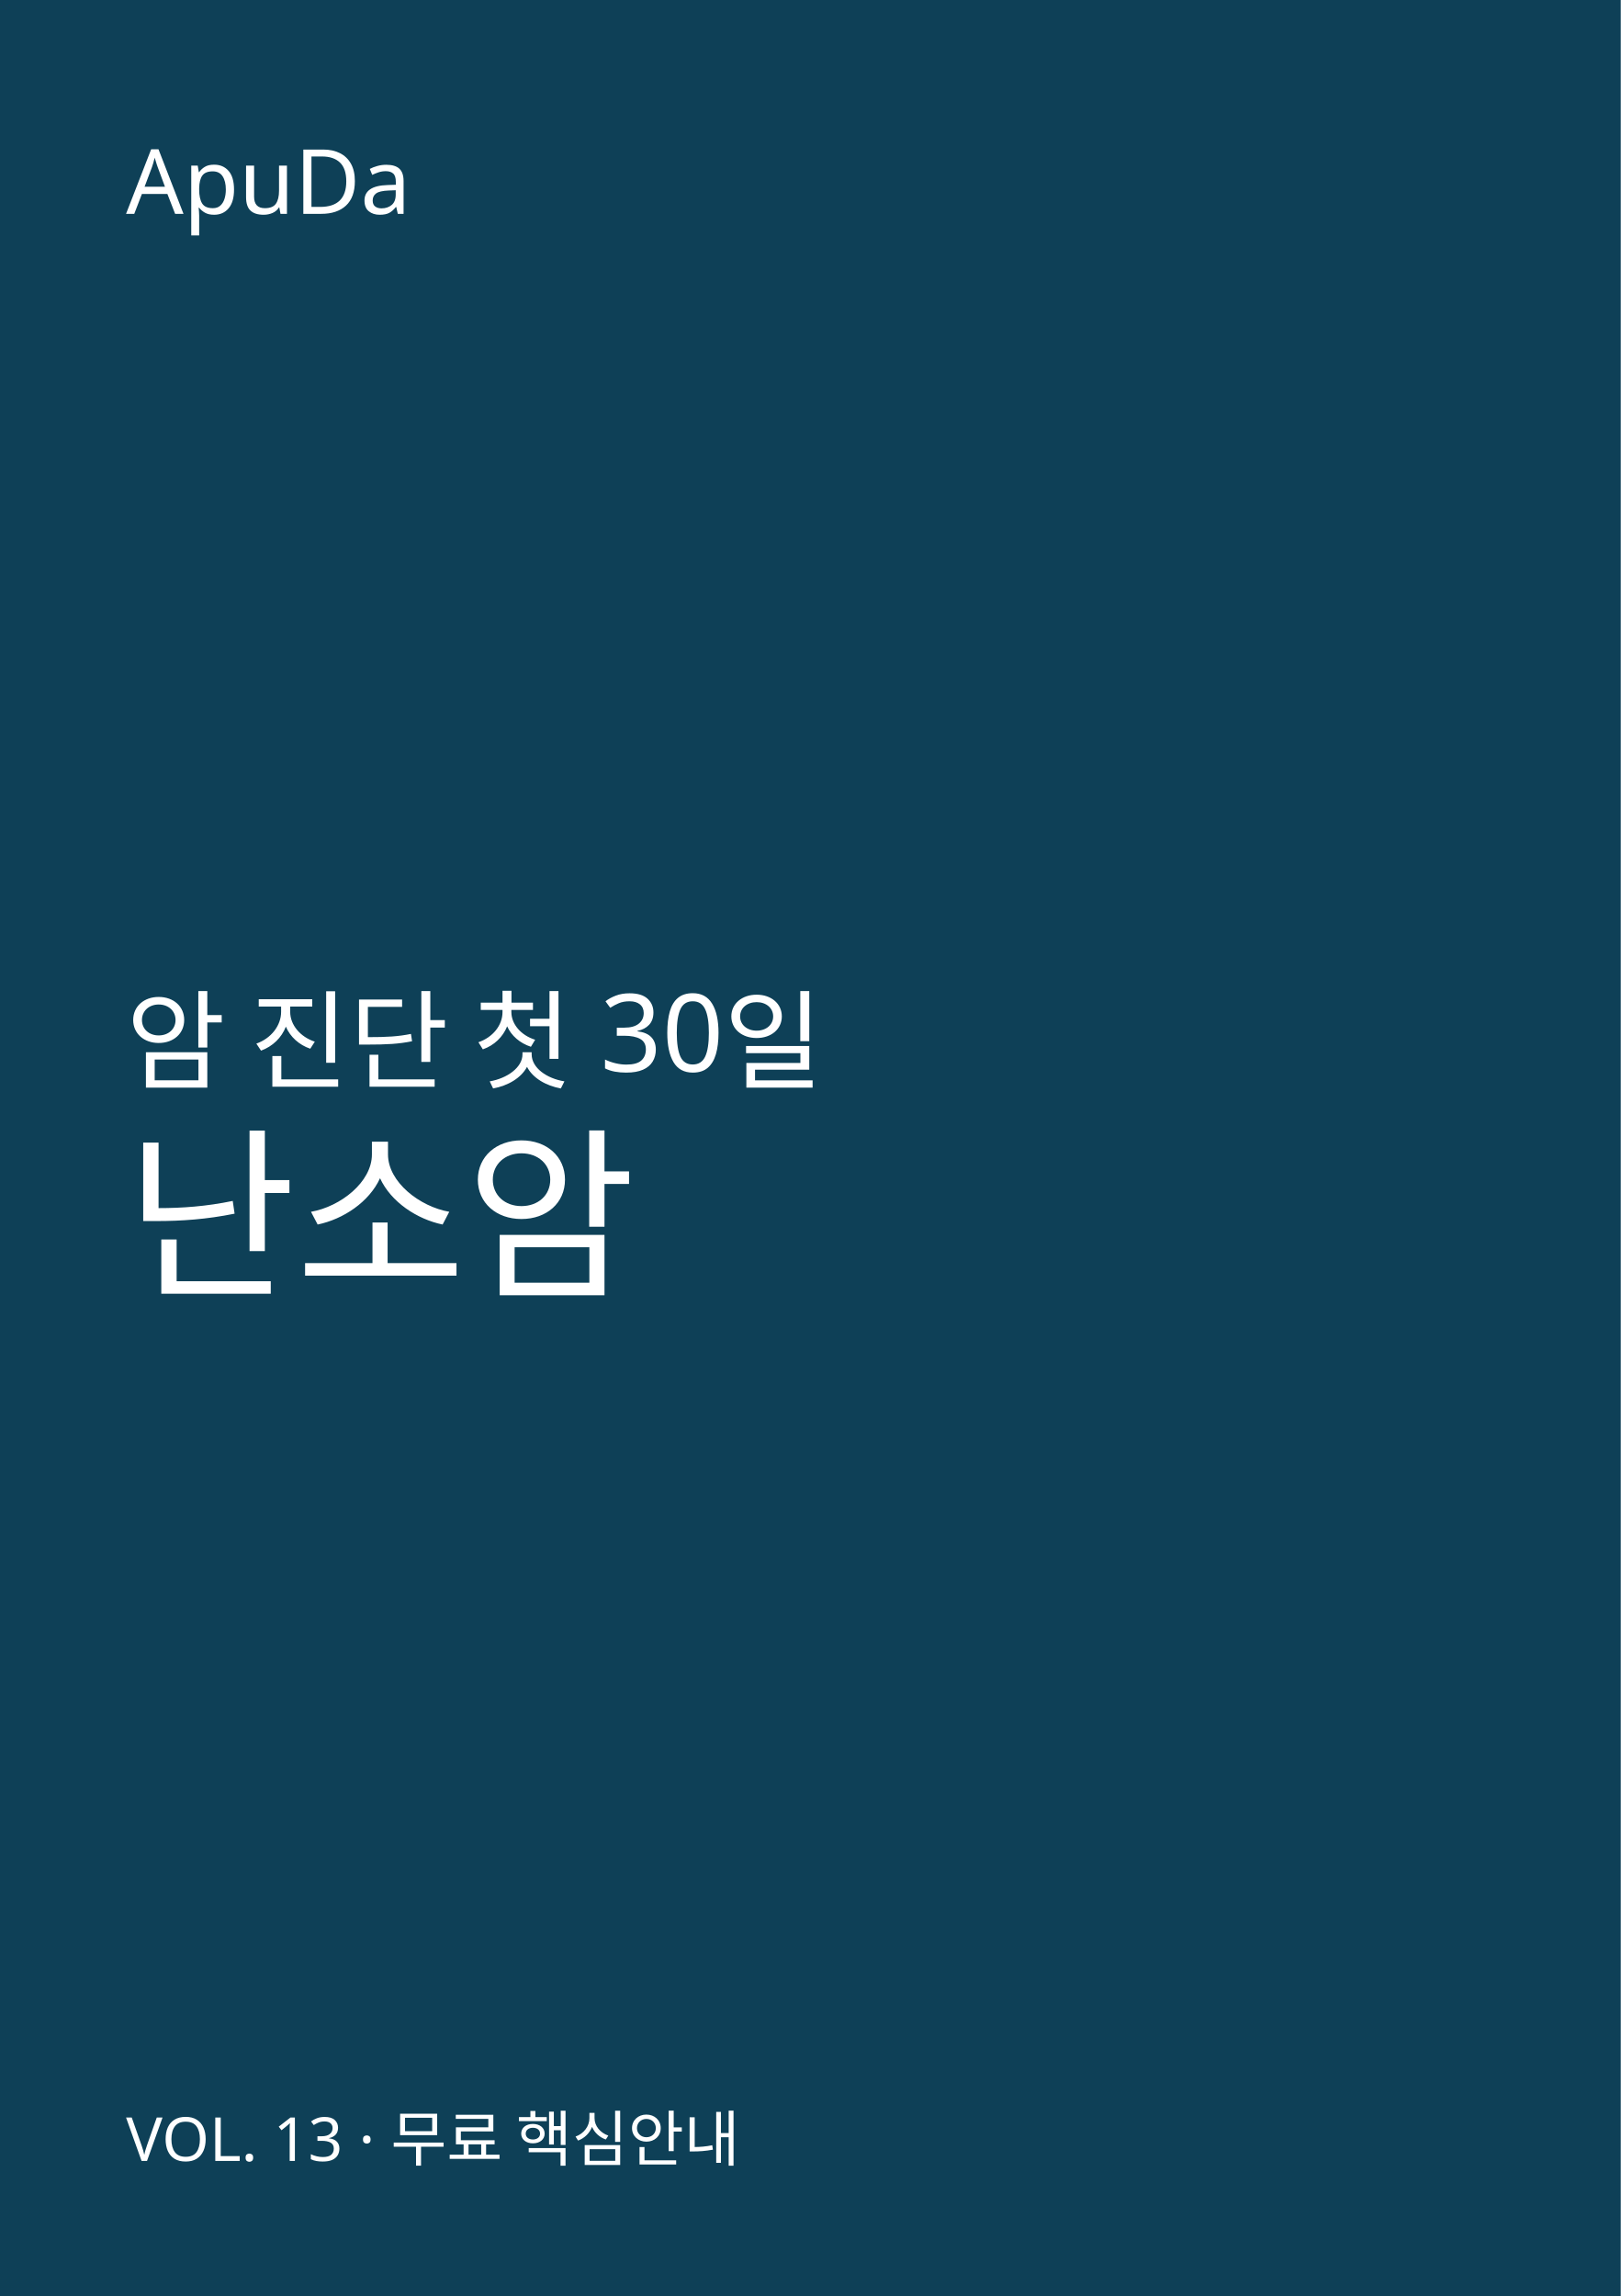
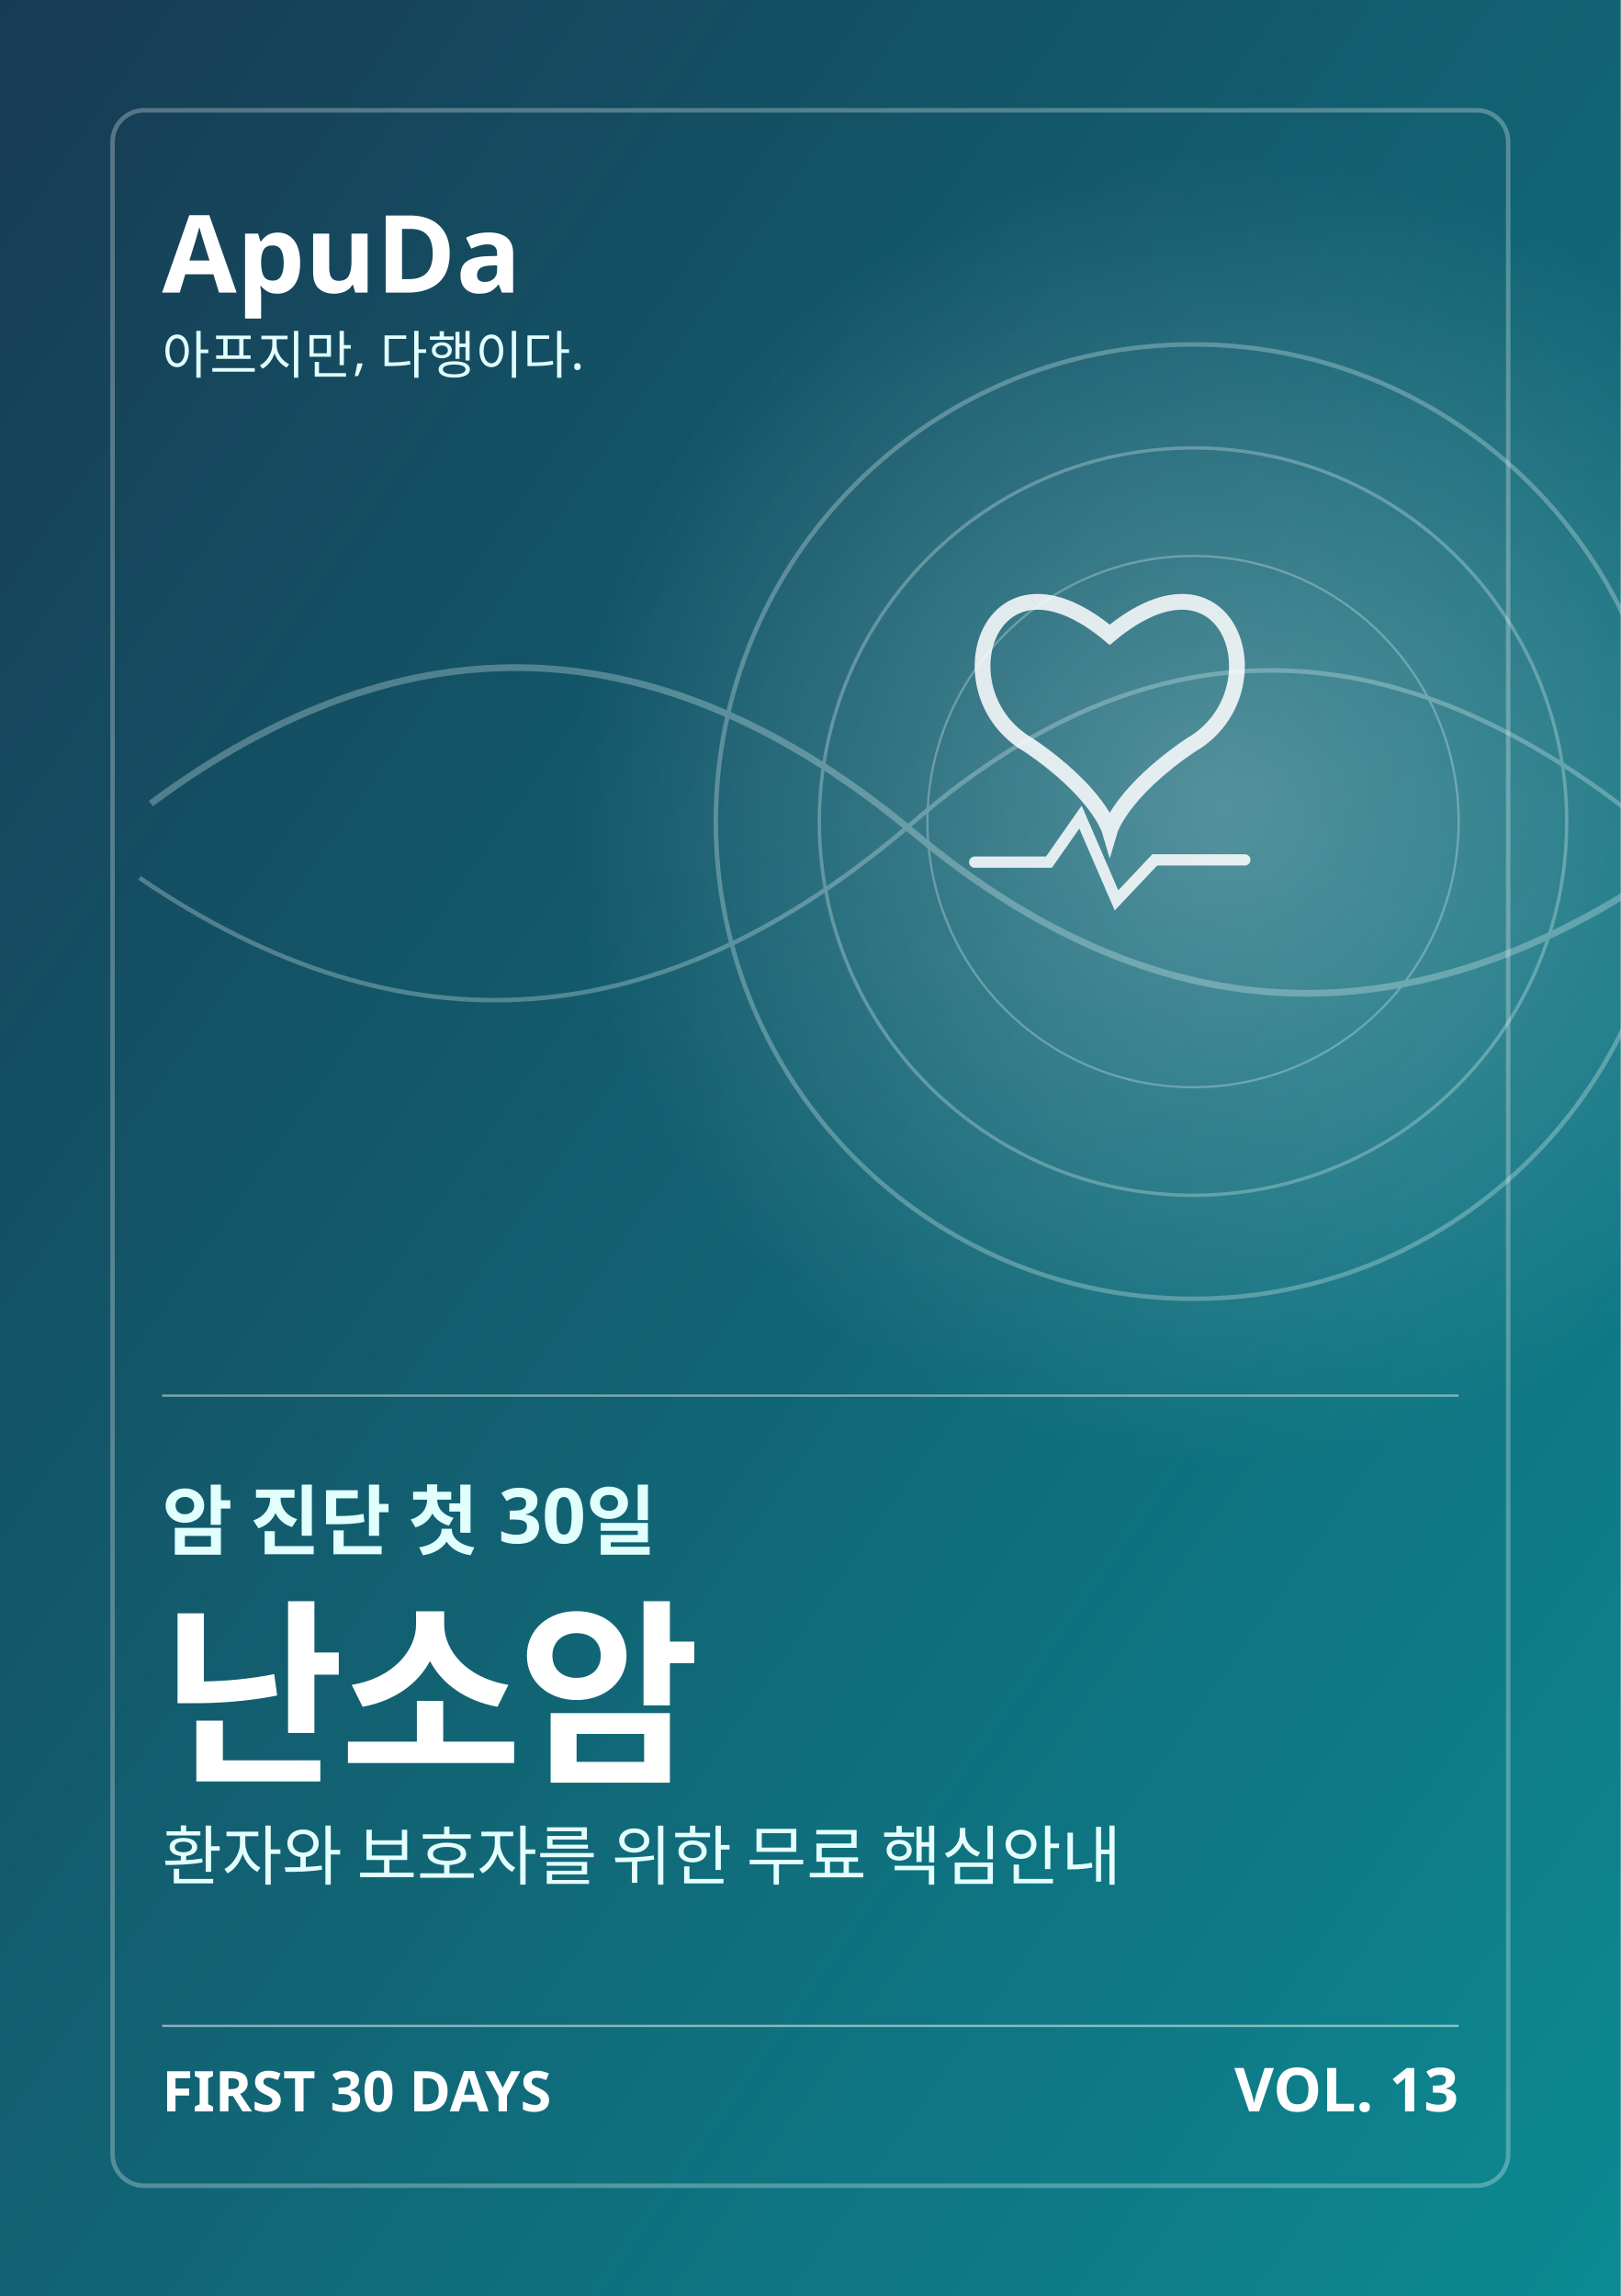
- <svg xmlns="http://www.w3.org/2000/svg" width="720" height="1020" viewBox="0 0 720 1020">
-   <rect width="720" height="1020" fill="#0e4057" />
-   <text x="56" y="95" fill="white" font-size="40" font-family="sans-serif">ApuDa</text>
-   <text x="56" y="480" fill="white" font-size="48" font-family="sans-serif">암 진단 첫 30일</text>
-   <text x="56" y="570" fill="white" font-size="82" font-family="sans-serif">난소암</text>
-   <text x="56" y="960" fill="white" font-size="27" font-family="sans-serif">VOL. 13 · 무료 핵심안내</text>
+ <svg xmlns="http://www.w3.org/2000/svg" width="720" height="1020" viewBox="0 0 720 1020" role="img" aria-label="난소암 암 진단 첫 30일 표지">
+   <defs>
+     <linearGradient id="bg" x2="1" y2="1">
+       <stop stop-color="#173b53" />
+       <stop offset="1" stop-color="#0c8a93" />
+     </linearGradient>
+     <radialGradient id="halo">
+       <stop stop-color="#ffffff" stop-opacity=".28" />
+       <stop offset="1" stop-color="#ffffff" stop-opacity="0" />
+     </radialGradient>
+   </defs>
+   <rect width="720" height="1020" fill="url(#bg)" />
+   <circle cx="544" cy="359" r="290" fill="url(#halo)" />
+   <g fill="none" stroke="#f2fffe" opacity=".28">
+     <circle cx="530" cy="365" r="212" stroke-width="2" />
+     <circle cx="530" cy="365" r="166" stroke-width="1.5" />
+     <circle cx="530" cy="365" r="118" stroke-width="1" />
+     <path d="M67 357 Q238 230 406 370 T755 375" stroke-width="3" />
+     <path d="M62 390 Q238 510 406 365 T756 388" stroke-width="2" />
+   </g>
+   <g transform="translate(493 275)" fill="none" stroke="#fff" stroke-linecap="round">
+     <path d="M0 7 C-54 -38 -76 33 -36 56 C-5 77 0 94 0 94 C0 94 5 77 36 56 C76 33 54 -38 0 7Z" stroke-width="7" opacity=".85" />
+     <path d="M-60 108 H-27 L-13 88 L3 125 L20 107 H60" stroke-width="5" opacity=".85" />
+   </g>
+   <rect x="50" y="49" width="620" height="922" rx="14" fill="none" stroke="#ffffff" stroke-opacity=".28" stroke-width="2" />
+   <text x="72" y="130" font-size="48" font-weight="800" fill="#fff" font-family="Noto Sans KR,Apple SD Gothic Neo,Malgun Gothic,sans-serif">ApuDa</text>
+   <text x="72" y="166" font-size="23" fill="#e1ffff" font-family="Noto Sans KR,Malgun Gothic,sans-serif">아프지만, 다행이다.</text>
+   <path d="M72 620 H648" stroke="#ffffff" stroke-opacity=".45" />
+   <text x="72" y="688" font-size="34" font-weight="700" fill="#e0fffd" font-family="Noto Sans KR,Malgun Gothic,sans-serif">암 진단 첫 30일</text>
+   <text x="72" y="785" font-size="88" font-weight="900" fill="#fff" letter-spacing="-2" font-family="Noto Sans KR,Apple SD Gothic Neo,Malgun Gothic,sans-serif">난소암</text>
+   <text x="72" y="835" font-size="29" fill="#e4fffe" font-family="Noto Sans KR,Malgun Gothic,sans-serif">환자와 보호자를 위한 무료 핵심안내</text>
+   <path d="M72 900 H648" stroke="#ffffff" stroke-opacity=".5" />
+   <text x="72" y="938" font-size="25" font-weight="700" fill="white" font-family="sans-serif">FIRST 30 DAYS</text>
+   <text x="648" y="938" font-size="27" text-anchor="end" font-weight="800" fill="white" font-family="sans-serif">VOL. 13</text>
</svg>
